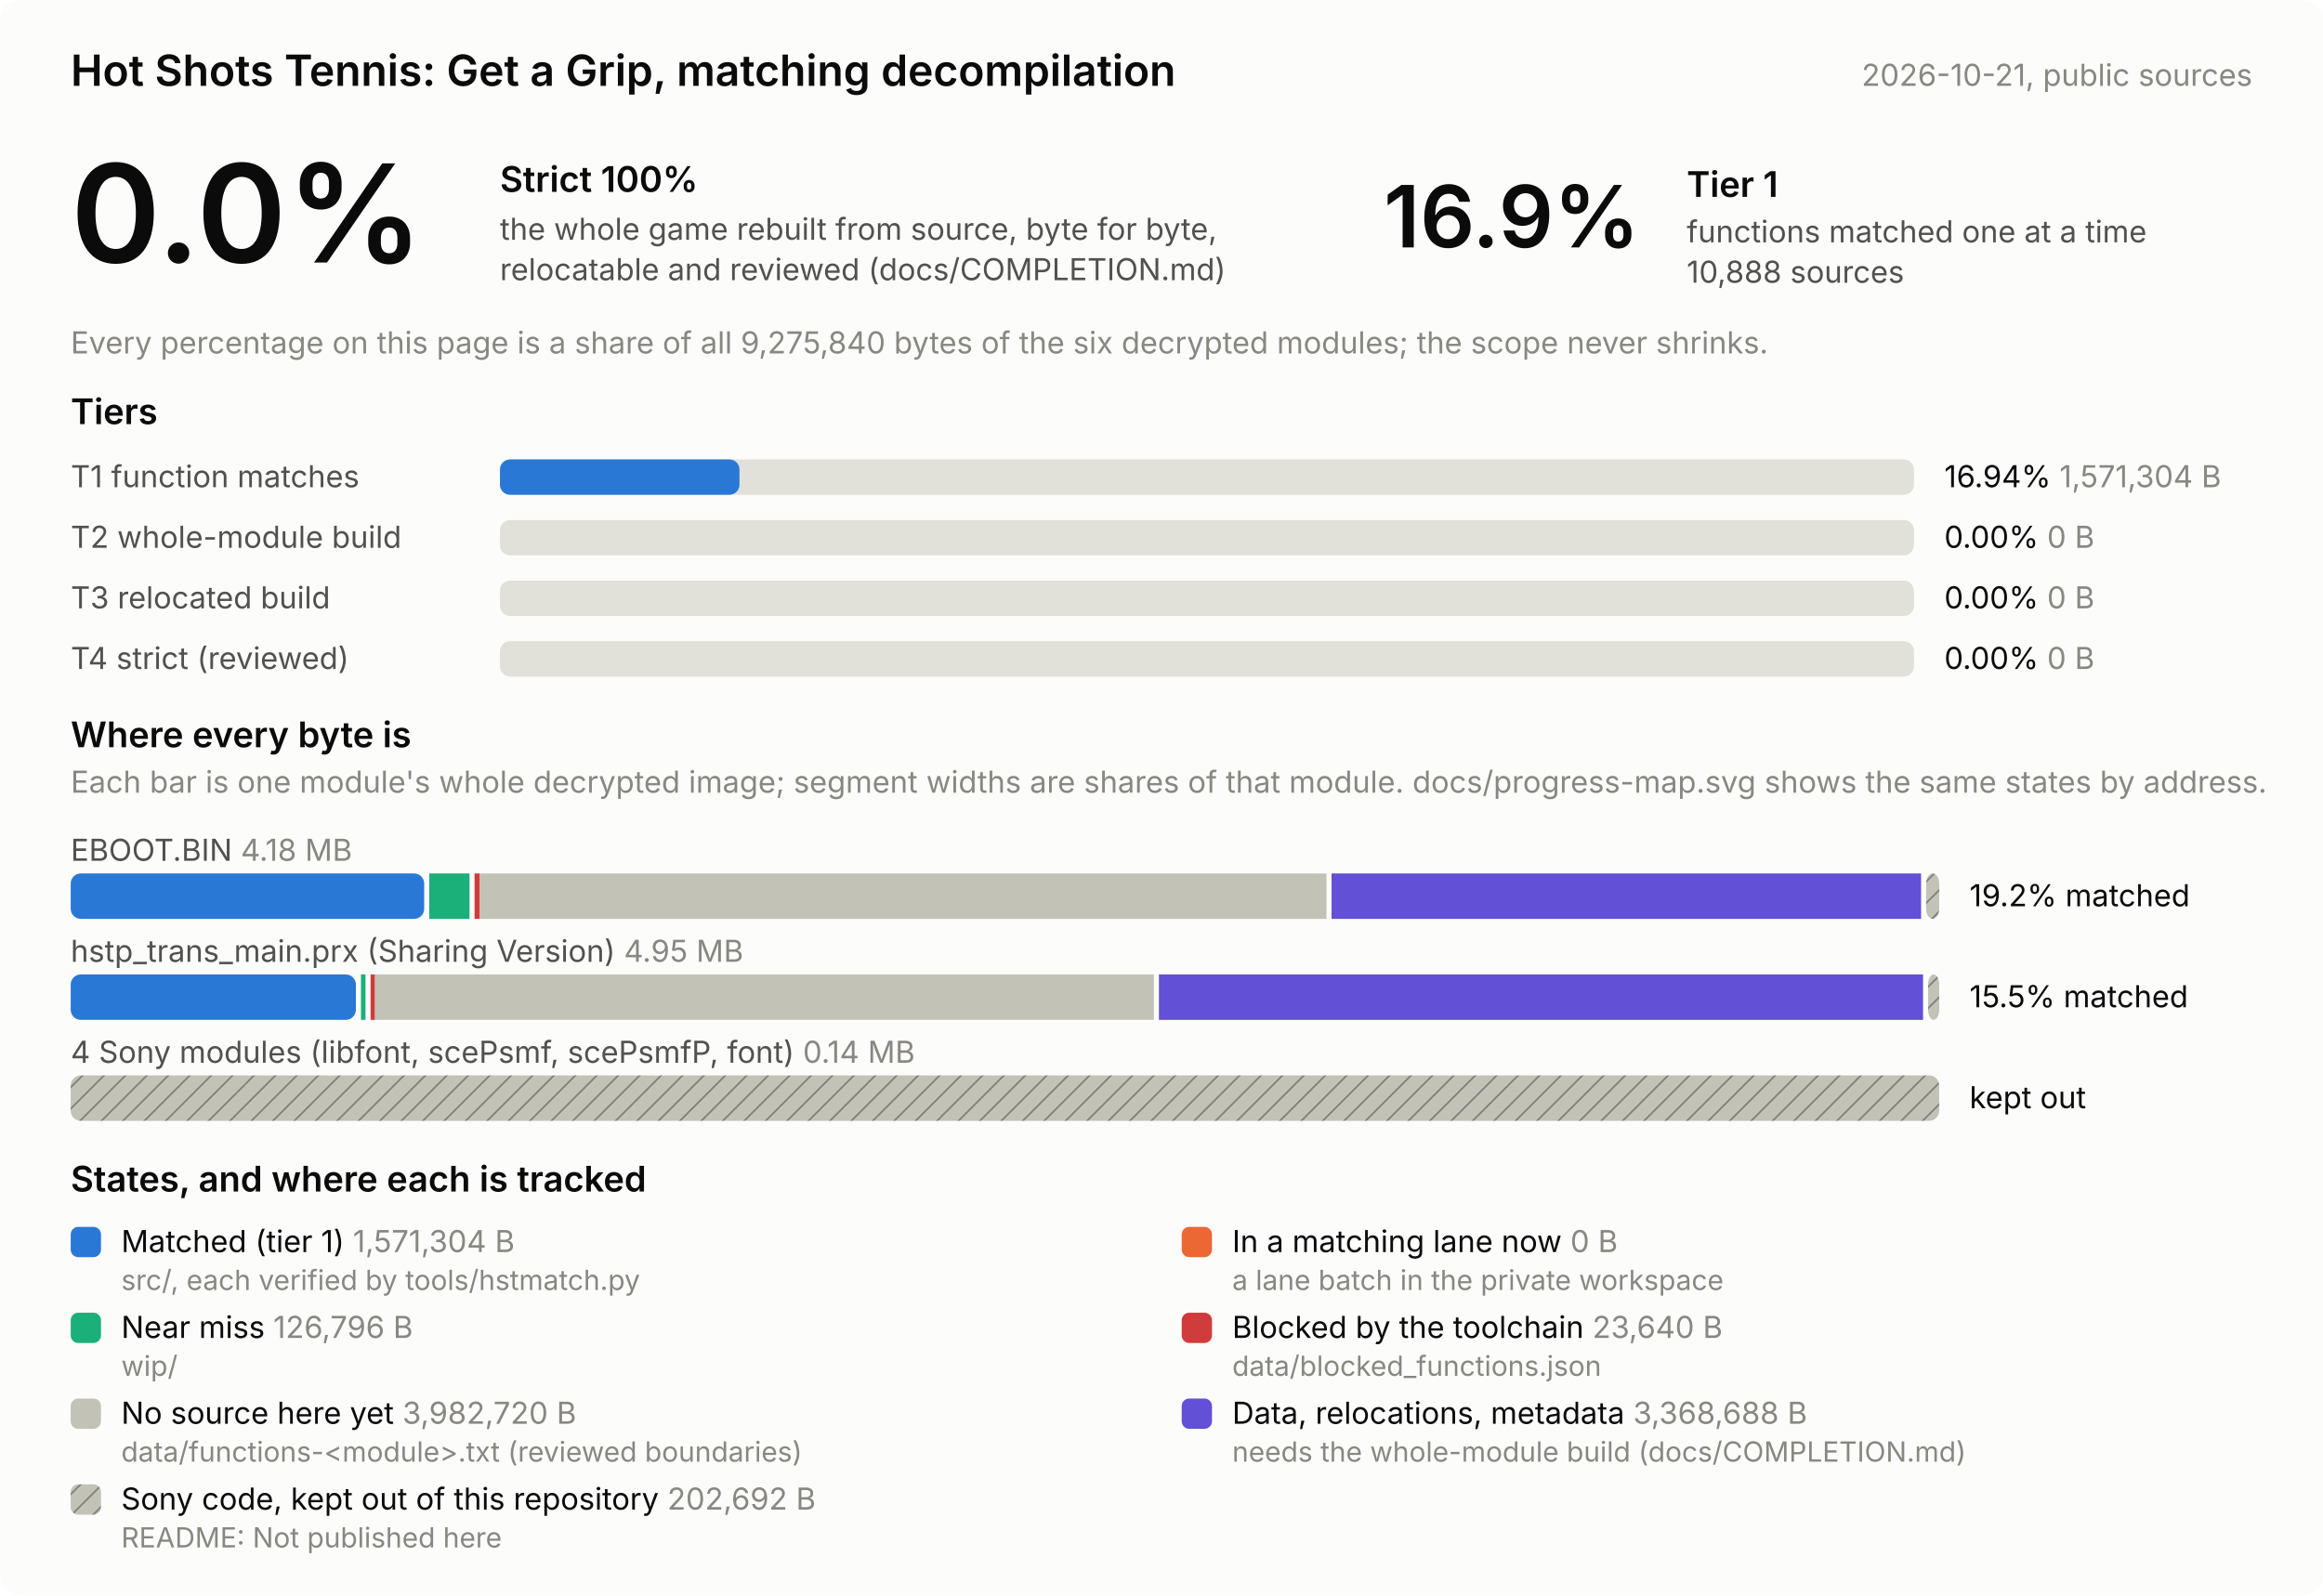
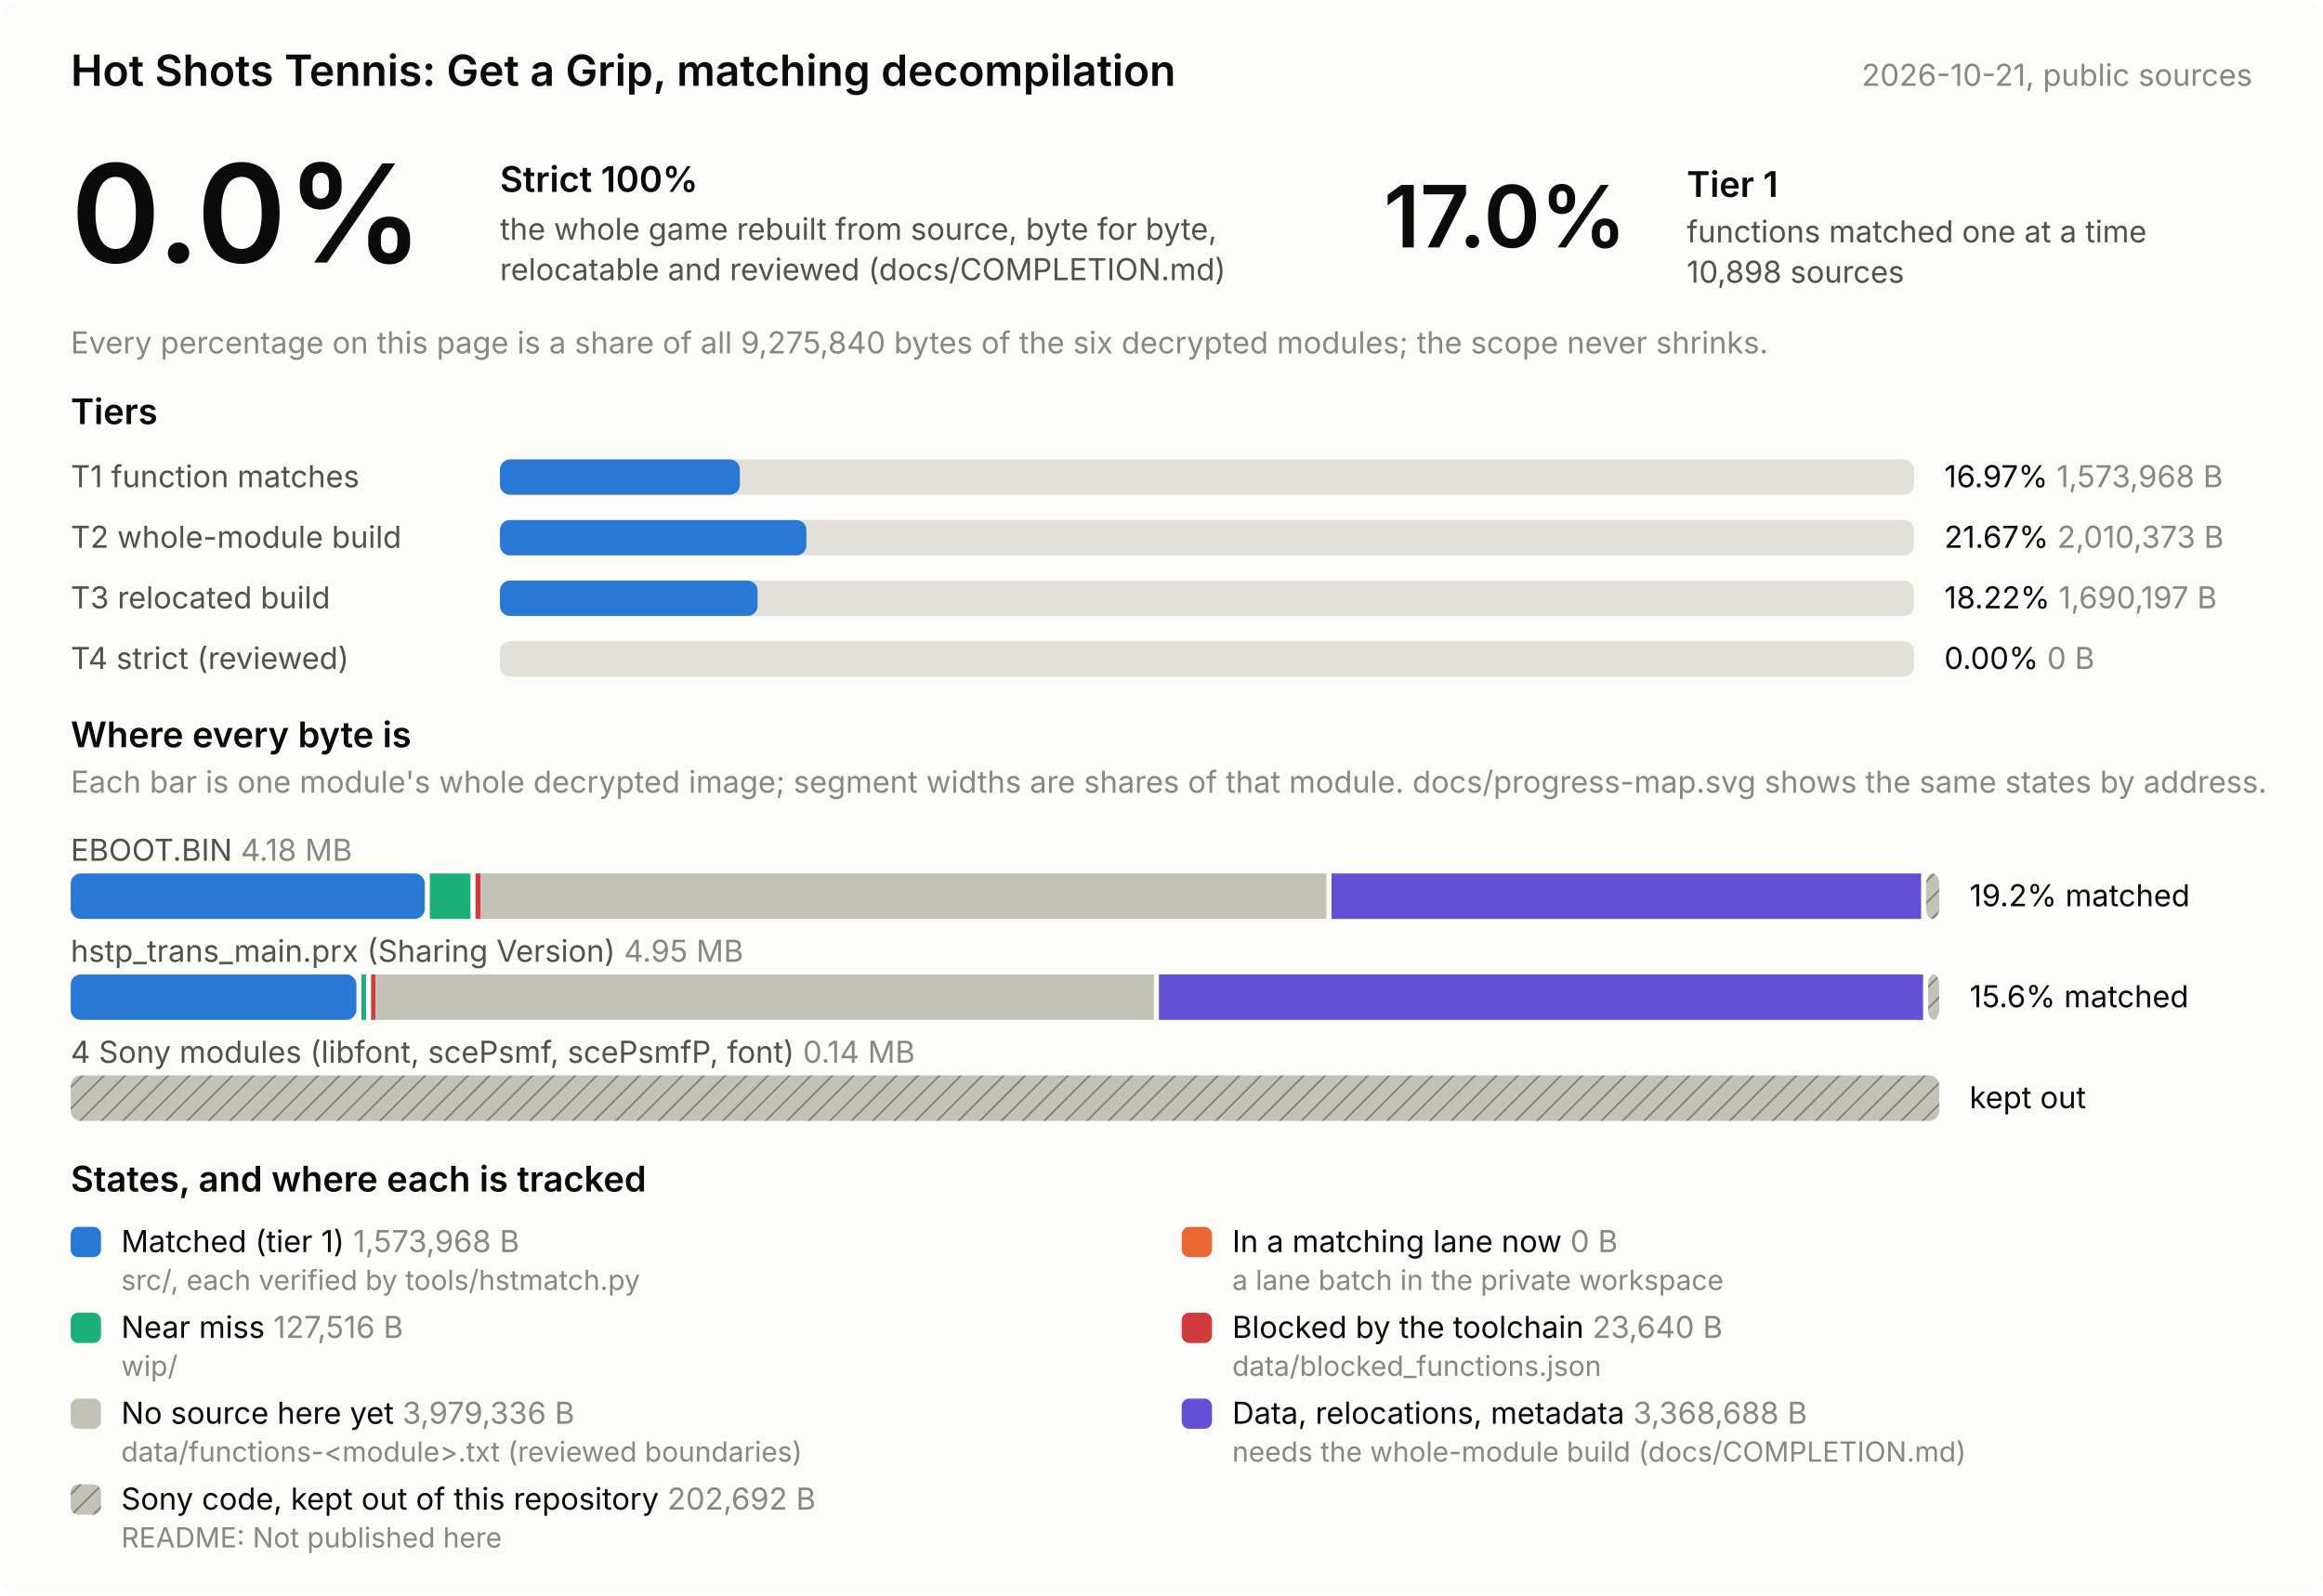
- <svg xmlns="http://www.w3.org/2000/svg" viewBox="0 0 920 632" width="920" height="632" role="img" aria-label="Decompilation progress: strict 0.0 percent; tier 1 16.9 percent of all 9,275,840 bytes of six modules">
+ <svg xmlns="http://www.w3.org/2000/svg" viewBox="0 0 920 632" width="920" height="632" role="img" aria-label="Decompilation progress: strict 0.0 percent; tier 1 17.0 percent of all 9,275,840 bytes of six modules">
  <style>
.bg{fill:#fcfcfb}.t1{fill:#0b0b0b}.t2{fill:#52514e}.t3{fill:#898781}.grid{stroke:#e1e0d9}.track{fill:#e1e0d9}
.ln{fill:none;stroke:#2a78d6;stroke-width:2}.ln2{fill:none;stroke:#d03b3b;stroke-width:2;stroke-dasharray:4 3}.dot{fill:#2a78d6}
text{font-family:system-ui,-apple-system,"Segoe UI",sans-serif}.num{font-variant-numeric:tabular-nums}
.hatch-line{stroke:#898781;stroke-width:1.5}
.s-matched{fill:#2a78d6}.s-lane{fill:#eb6834}.s-near{fill:#1baf7a}.s-parked{fill:#eda100}.s-blocked{fill:#d03b3b}.s-todo{fill:#c3c2b7}.s-data{fill:#6250d6}.s-kept{fill:#c3c2b7}
@media (prefers-color-scheme:dark){
.bg{fill:#1a1a19}.t1{fill:#f0efec}.t2{fill:#c3c2b7}.t3{fill:#898781}.grid{stroke:#2c2c2a}.track{fill:#2c2c2a}
.ln{stroke:#3987e5}.dot{fill:#3987e5}.hatch-line{stroke:#898781}
.s-matched{fill:#3987e5}.s-lane{fill:#d95926}.s-near{fill:#199e70}.s-parked{fill:#c98500}.s-blocked{fill:#d03b3b}.s-todo{fill:#4a4a46}.s-data{fill:#9085e9}.s-kept{fill:#4a4a46}}</style>
  <defs>
    <pattern id="hatch" patternUnits="userSpaceOnUse" width="6" height="6" patternTransform="rotate(45)">
      <rect class="s-kept" width="6" height="6" />
      <line class="hatch-line" x1="0" y1="0" x2="0" y2="6" />
    </pattern>
  </defs>
  <rect class="bg" width="920" height="632" rx="8" />
  <text class="t1" x="28" y="34" font-size="17" font-weight="600">Hot Shots Tennis: Get a Grip, matching decompilation</text>
  <text class="t3" x="892" y="34" font-size="12" text-anchor="end">2026-10-21, public sources</text>
  <text class="t1" x="28" y="104" font-size="54" font-weight="600">0.0%</text>
  <text class="t1" x="198" y="76" font-size="14" font-weight="600">Strict 100%</text>
  <text class="t2" x="198" y="95" font-size="12">the whole game rebuilt from source, byte for byte,</text>
  <text class="t2" x="198" y="111" font-size="12">relocatable and reviewed (docs/COMPLETION.md)</text>
-   <text class="t1" x="548" y="98" font-size="34" font-weight="600">16.9%</text>
+   <text class="t1" x="548" y="98" font-size="34" font-weight="600">17.0%</text>
  <text class="t1" x="668" y="78" font-size="14" font-weight="600">Tier 1</text>
  <text class="t2" x="668" y="96" font-size="12">functions matched one at a time</text>
-   <text class="t2" x="668" y="112" font-size="12">10,888 sources</text>
+   <text class="t2" x="668" y="112" font-size="12">10,898 sources</text>
  <text class="t3" x="28" y="140" font-size="12">Every percentage on this page is a share of all 9,275,840 bytes of the six decrypted modules; the scope never shrinks.</text>
  <text class="t1" x="28" y="168" font-size="14" font-weight="600">Tiers</text>
  <text class="t2" x="28" y="193" font-size="12">T1 function matches</text>
  <rect class="track" x="198" y="182" width="560" height="14" rx="4" />
-   <rect class="s-matched" x="198" y="182" width="94.86" height="14" rx="4" />
-   <text class="t1 num" x="770" y="193" font-size="12">16.94%  <tspan class="t3">1,571,304 B</tspan>
+   <rect class="s-matched" x="198" y="182" width="95.02" height="14" rx="4" />
+   <text class="t1 num" x="770" y="193" font-size="12">16.97%  <tspan class="t3">1,573,968 B</tspan>
  </text>
  <text class="t2" x="28" y="217" font-size="12">T2 whole-module build</text>
  <rect class="track" x="198" y="206" width="560" height="14" rx="4" />
-   <text class="t1 num" x="770" y="217" font-size="12">0.00%  <tspan class="t3">0 B</tspan>
+   <rect class="s-matched" x="198" y="206" width="121.37" height="14" rx="4" />
+   <text class="t1 num" x="770" y="217" font-size="12">21.67%  <tspan class="t3">2,010,373 B</tspan>
  </text>
  <text class="t2" x="28" y="241" font-size="12">T3 relocated build</text>
  <rect class="track" x="198" y="230" width="560" height="14" rx="4" />
-   <text class="t1 num" x="770" y="241" font-size="12">0.00%  <tspan class="t3">0 B</tspan>
+   <rect class="s-matched" x="198" y="230" width="102.04" height="14" rx="4" />
+   <text class="t1 num" x="770" y="241" font-size="12">18.22%  <tspan class="t3">1,690,197 B</tspan>
  </text>
  <text class="t2" x="28" y="265" font-size="12">T4 strict (reviewed)</text>
  <rect class="track" x="198" y="254" width="560" height="14" rx="4" />
  <text class="t1 num" x="770" y="265" font-size="12">0.00%  <tspan class="t3">0 B</tspan>
  </text>
  <text class="t1" x="28" y="296" font-size="14" font-weight="600">Where every byte is</text>
  <text class="t3" x="28" y="314" font-size="12">Each bar is one module's whole decrypted image; segment widths are shares of that module. docs/progress-map.svg shows the same states by address.</text>
  <text class="t2" x="28" y="341" font-size="12">EBOOT.BIN  <tspan class="t3">4.18 MB</tspan>
  </text>
-   <rect class="s-matched" x="28.00" y="346" width="140.00" height="18" rx="4" />
-   <rect class="s-near" x="170.00" y="346" width="15.94" height="18" rx="0" />
-   <rect class="s-blocked" x="187.94" y="346" width="2.09" height="18" rx="0" />
-   <rect class="s-todo" x="190.04" y="346" width="335.31" height="18" rx="0" />
+   <rect class="s-matched" x="28.00" y="346" width="140.24" height="18" rx="4" />
+   <rect class="s-near" x="170.24" y="346" width="16.07" height="18" rx="0" />
+   <rect class="s-blocked" x="188.31" y="346" width="2.09" height="18" rx="0" />
+   <rect class="s-todo" x="190.40" y="346" width="334.94" height="18" rx="0" />
  <rect class="s-data" x="527.34" y="346" width="233.48" height="18" rx="0" />
  <rect fill="url(#hatch)" x="762.82" y="346" width="5.18" height="18" rx="4" />
  <text class="t1 num" x="780" y="359" font-size="12">19.2% matched</text>
  <text class="t2" x="28" y="381" font-size="12">hstp_trans_main.prx (Sharing Version)  <tspan class="t3">4.95 MB</tspan>
  </text>
-   <rect class="s-matched" x="28.00" y="386" width="112.95" height="18" rx="4" />
-   <rect class="s-near" x="142.95" y="386" width="1.81" height="18" rx="0" />
-   <rect class="s-blocked" x="146.76" y="386" width="1.77" height="18" rx="0" />
-   <rect class="s-todo" x="148.53" y="386" width="308.46" height="18" rx="0" />
+   <rect class="s-matched" x="28.00" y="386" width="113.15" height="18" rx="4" />
+   <rect class="s-near" x="143.15" y="386" width="1.81" height="18" rx="0" />
+   <rect class="s-blocked" x="146.96" y="386" width="1.77" height="18" rx="0" />
+   <rect class="s-todo" x="148.73" y="386" width="308.26" height="18" rx="0" />
  <rect class="s-data" x="458.98" y="386" width="302.63" height="18" rx="0" />
  <rect fill="url(#hatch)" x="763.61" y="386" width="4.39" height="18" rx="4" />
-   <text class="t1 num" x="780" y="399" font-size="12">15.5% matched</text>
+   <text class="t1 num" x="780" y="399" font-size="12">15.6% matched</text>
  <text class="t2" x="28" y="421" font-size="12">4 Sony modules (libfont, scePsmf, scePsmfP, font)  <tspan class="t3">0.14 MB</tspan>
  </text>
  <rect fill="url(#hatch)" x="28.00" y="426" width="740.00" height="18" rx="4" />
  <text class="t1 num" x="780" y="439" font-size="12">kept out</text>
  <text class="t1" x="28" y="472" font-size="14" font-weight="600">States, and where each is tracked</text>
  <rect class="s-matched" x="28" y="486" width="12" height="12" rx="3" />
-   <text class="t1" x="48" y="496" font-size="12">Matched (tier 1)  <tspan class="t3 num">1,571,304 B</tspan>
+   <text class="t1" x="48" y="496" font-size="12">Matched (tier 1)  <tspan class="t3 num">1,573,968 B</tspan>
  </text>
  <text class="t3" x="48" y="511" font-size="11">src/, each verified by tools/hstmatch.py</text>
  <rect class="s-lane" x="468" y="486" width="12" height="12" rx="3" />
  <text class="t1" x="488" y="496" font-size="12">In a matching lane now  <tspan class="t3 num">0 B</tspan>
  </text>
  <text class="t3" x="488" y="511" font-size="11">a lane batch in the private workspace</text>
  <rect class="s-near" x="28" y="520" width="12" height="12" rx="3" />
-   <text class="t1" x="48" y="530" font-size="12">Near miss  <tspan class="t3 num">126,796 B</tspan>
+   <text class="t1" x="48" y="530" font-size="12">Near miss  <tspan class="t3 num">127,516 B</tspan>
  </text>
  <text class="t3" x="48" y="545" font-size="11">wip/</text>
  <rect class="s-blocked" x="468" y="520" width="12" height="12" rx="3" />
  <text class="t1" x="488" y="530" font-size="12">Blocked by the toolchain  <tspan class="t3 num">23,640 B</tspan>
  </text>
  <text class="t3" x="488" y="545" font-size="11">data/blocked_functions.json</text>
  <rect class="s-todo" x="28" y="554" width="12" height="12" rx="3" />
-   <text class="t1" x="48" y="564" font-size="12">No source here yet  <tspan class="t3 num">3,982,720 B</tspan>
+   <text class="t1" x="48" y="564" font-size="12">No source here yet  <tspan class="t3 num">3,979,336 B</tspan>
  </text>
  <text class="t3" x="48" y="579" font-size="11">data/functions-&lt;module&gt;.txt (reviewed boundaries)</text>
  <rect class="s-data" x="468" y="554" width="12" height="12" rx="3" />
  <text class="t1" x="488" y="564" font-size="12">Data, relocations, metadata  <tspan class="t3 num">3,368,688 B</tspan>
  </text>
  <text class="t3" x="488" y="579" font-size="11">needs the whole-module build (docs/COMPLETION.md)</text>
  <rect fill="url(#hatch)" x="28" y="588" width="12" height="12" rx="3" />
  <text class="t1" x="48" y="598" font-size="12">Sony code, kept out of this repository  <tspan class="t3 num">202,692 B</tspan>
  </text>
  <text class="t3" x="48" y="613" font-size="11">README: Not published here</text>
</svg>
